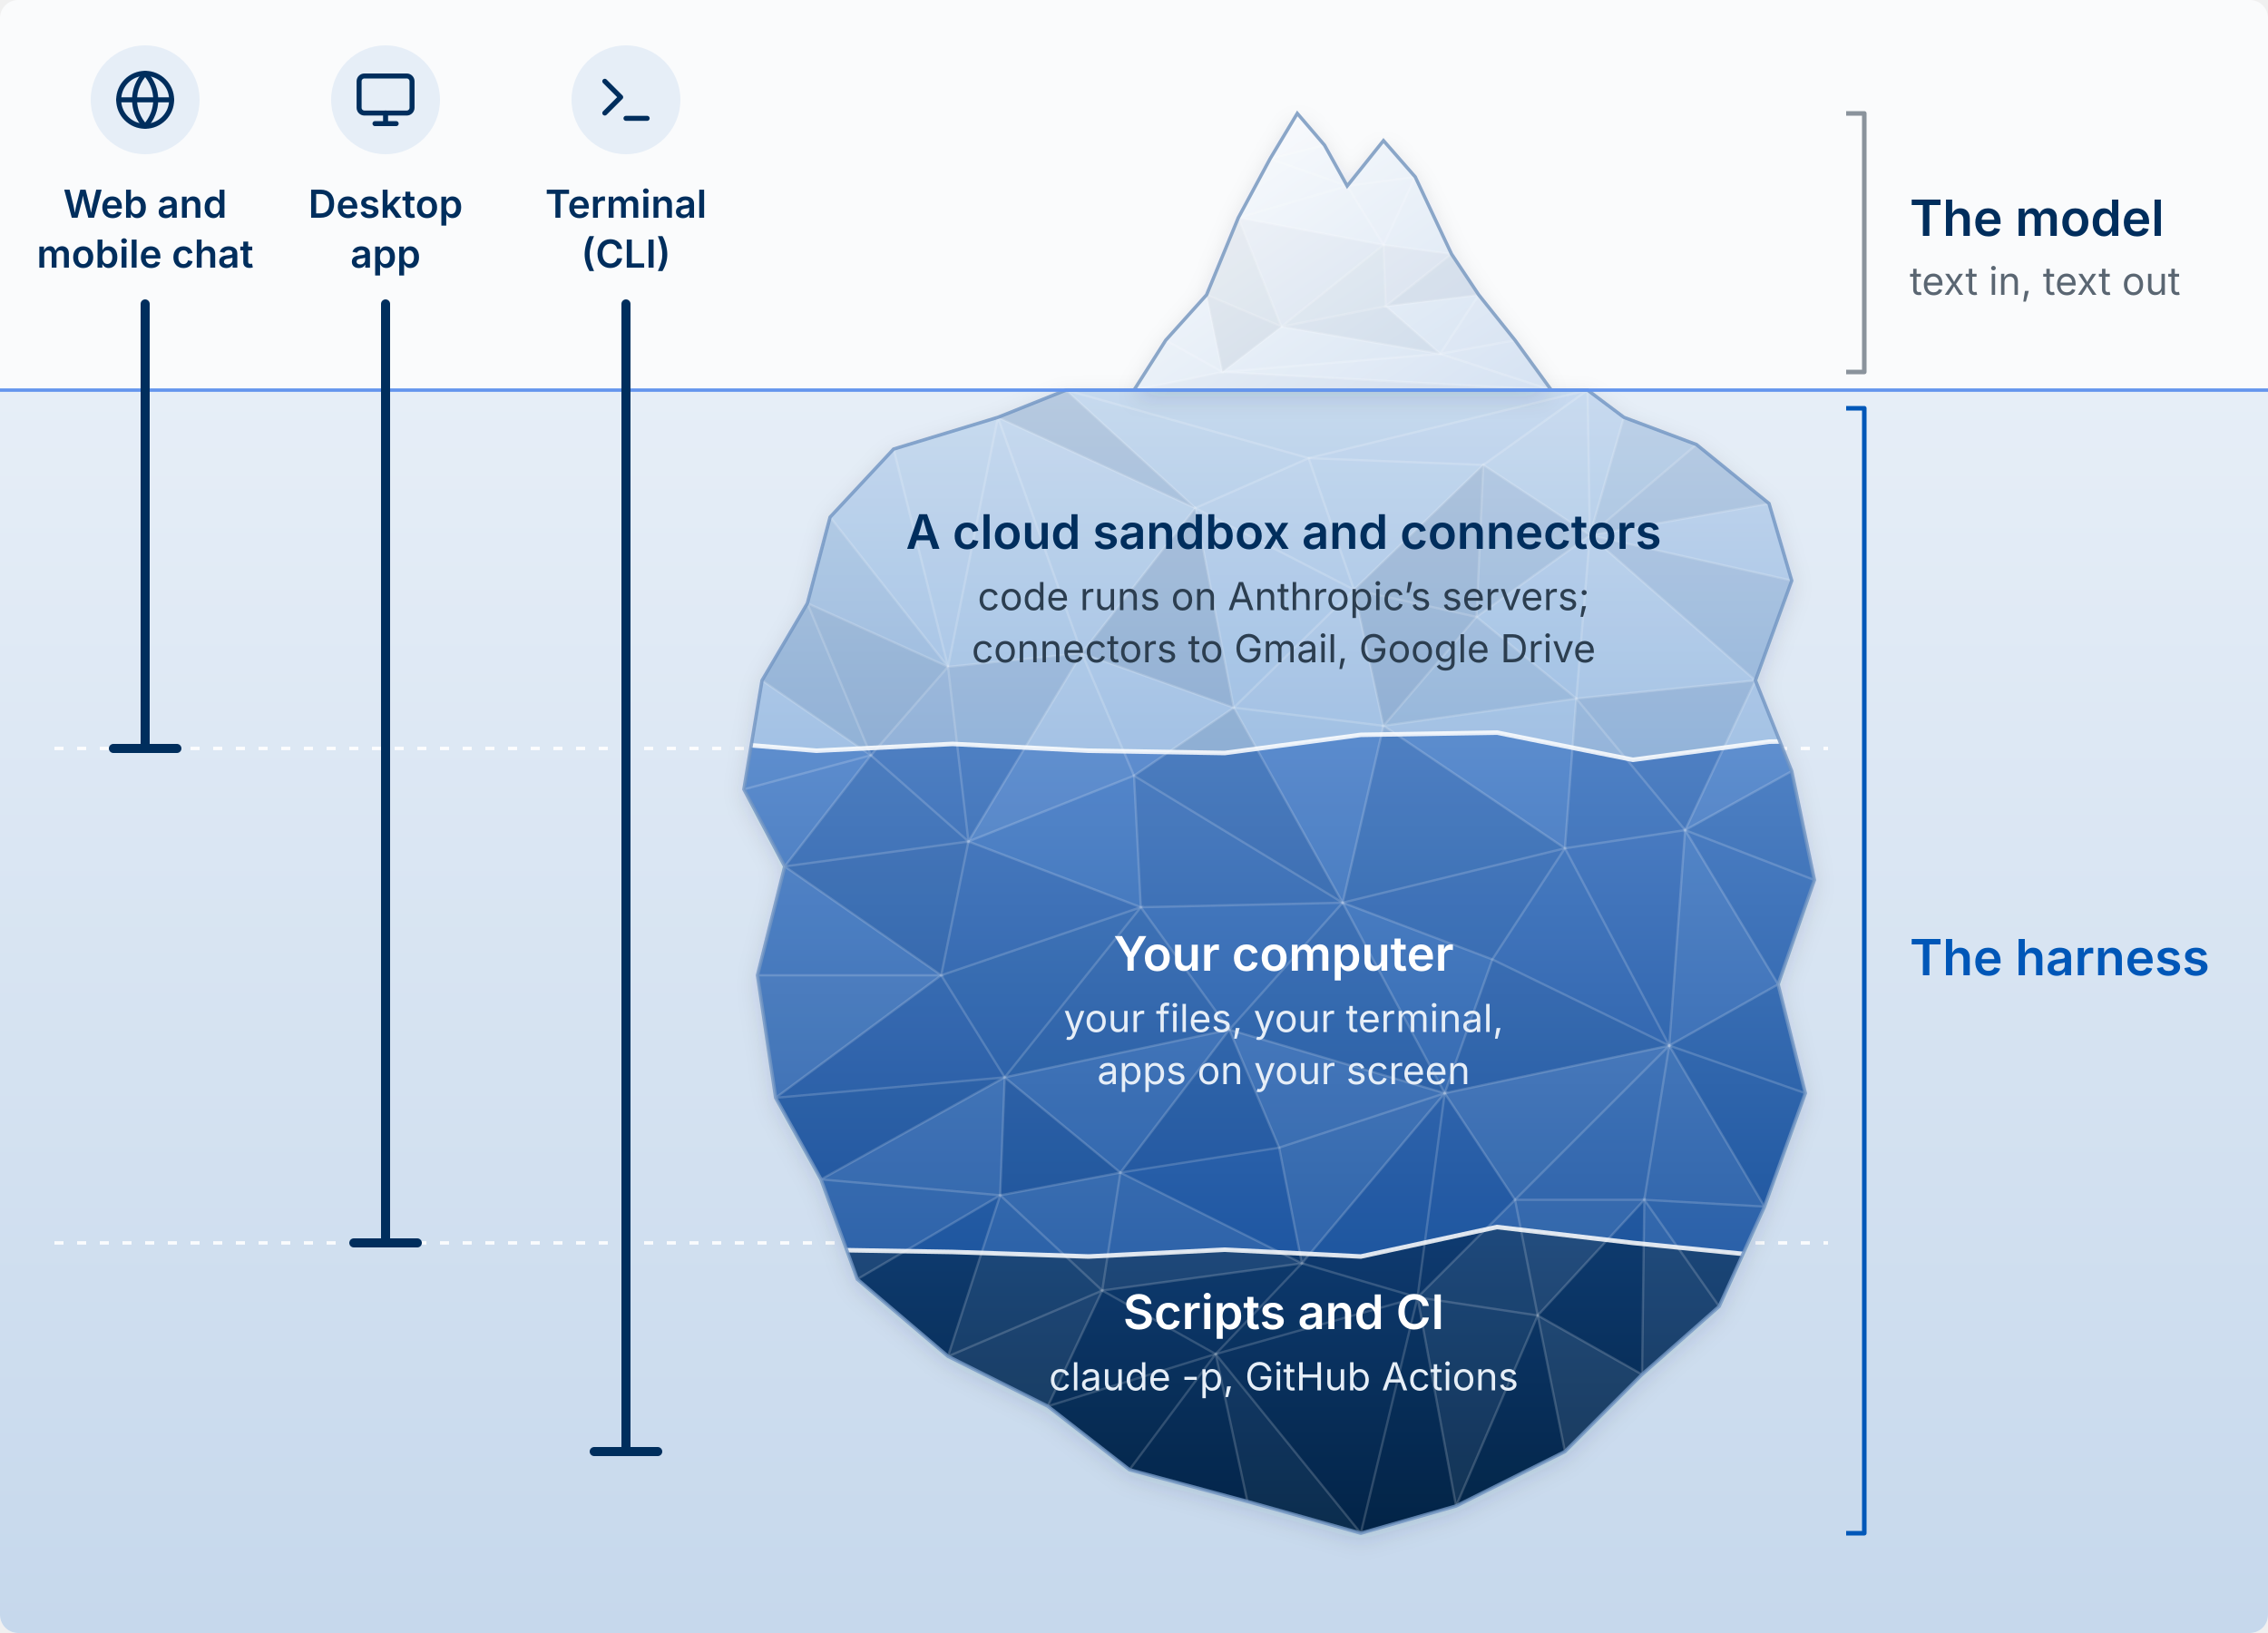
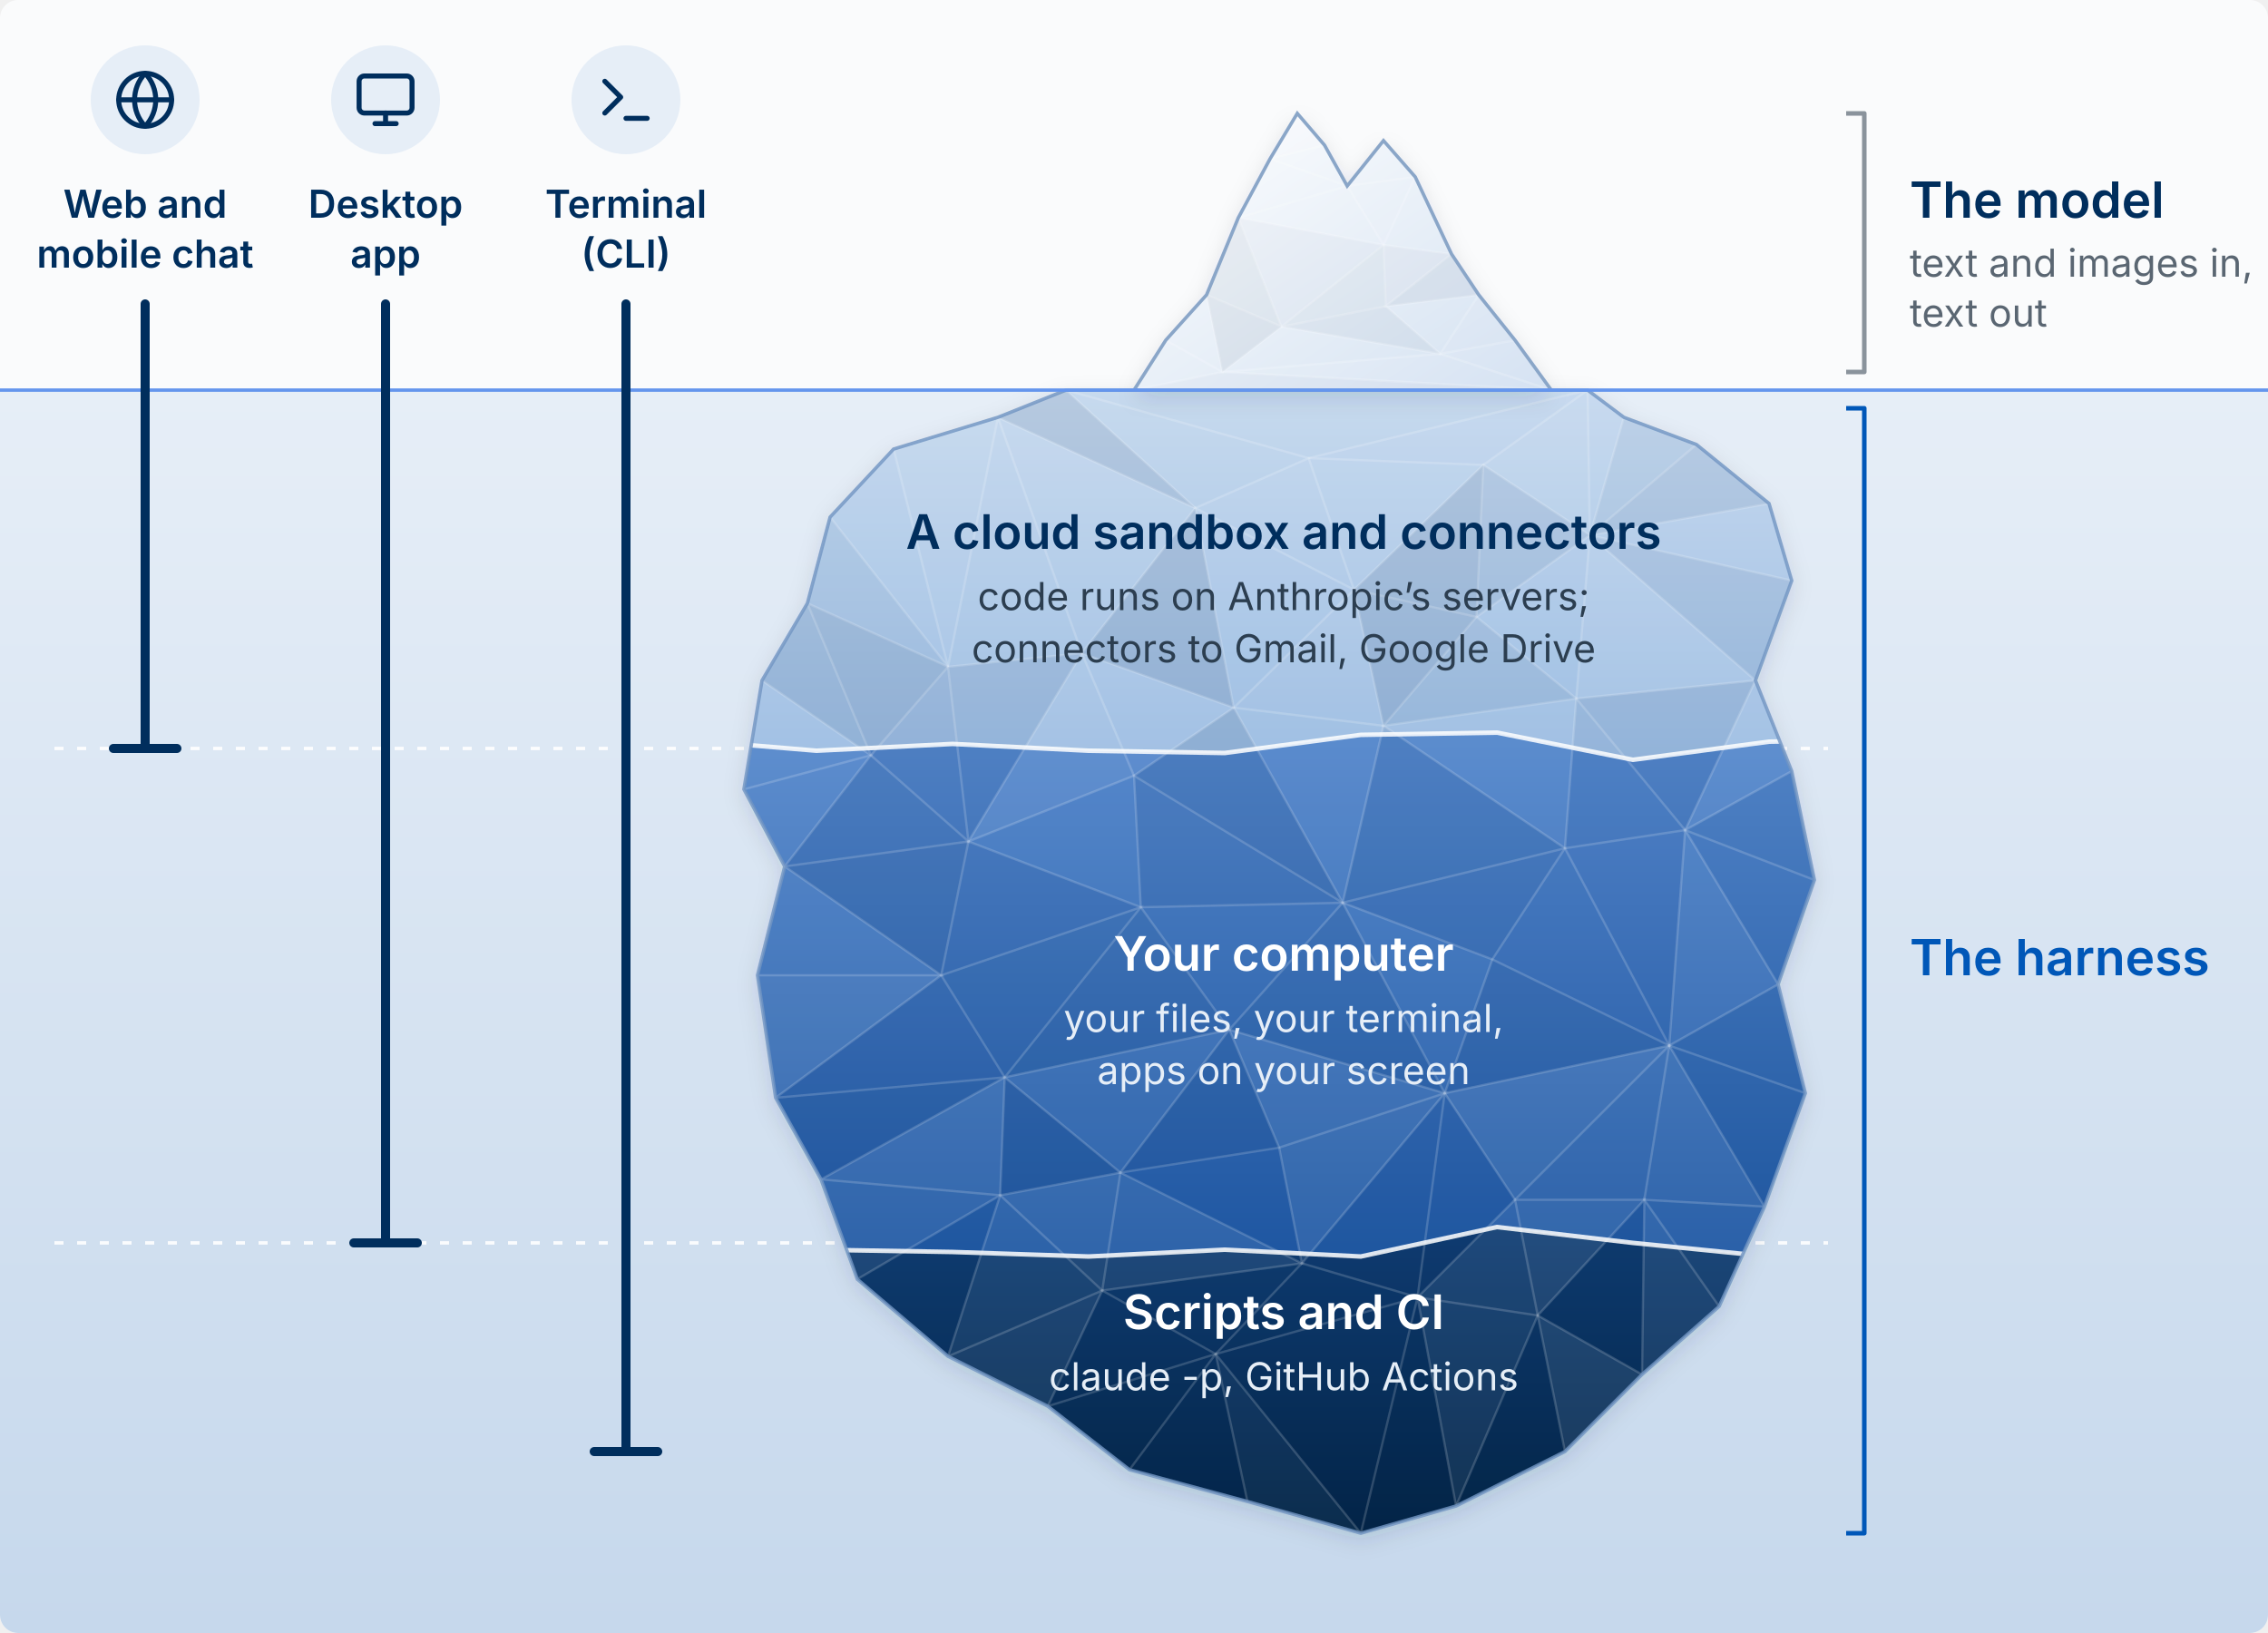
<svg xmlns="http://www.w3.org/2000/svg" viewBox="0 0 1000 720" role="img" aria-labelledby="t d" font-family="Inter, 'Helvetica Neue', Helvetica, Arial, sans-serif">
  <defs>
    <linearGradient id="gWater" x1="0" y1="0" x2="0" y2="1">
      <stop offset="0%" stop-color="#E6EEF7" />
      <stop offset="100%" stop-color="#C6D8EC" />
    </linearGradient>
    <linearGradient id="gTip" x1="0" y1="0" x2="1" y2="1">
      <stop offset="0%" stop-color="#FFFFFF" />
      <stop offset="100%" stop-color="#D3E1F1" />
    </linearGradient>
    <linearGradient id="gB1" x1="0" y1="0" x2="0" y2="1">
      <stop offset="0%" stop-color="#C6D9EE" />
      <stop offset="100%" stop-color="#9BBCE2" />
    </linearGradient>
    <linearGradient id="gB2" x1="0" y1="0" x2="0" y2="1">
      <stop offset="0%" stop-color="#5487CC" />
      <stop offset="100%" stop-color="#1F58A3" />
    </linearGradient>
    <linearGradient id="gB3" x1="0" y1="0" x2="0" y2="1">
      <stop offset="0%" stop-color="#0F3D73" />
      <stop offset="100%" stop-color="#00203F" />
    </linearGradient>
    <clipPath id="cBody">
      <path d="M470,172 L440,184 L394,198 L366,228 L356,266 L336,300 L328,348 L346,382 L334,430 L342,484 L362,520 L378,564 L418,598 L462,620 L498,648 L550,662 L600,676 L642,664 L690,640 L724,606 L758,576 L778,532 L796,482 L784,434 L800,388 L790,340 L774,300 L790,256 L780,222 L748,196 L716,184 L700,172 Z" />
    </clipPath>
    <clipPath id="cTip">
      <path d="M500,172 L514,150 L532,130 L546,96 L560,70 L572,50 L584,64 L594,82 L610,62 L624,78 L640,112 L652,130 L668,150 L684,172 Z" />
    </clipPath>
    <filter id="sh" filterUnits="userSpaceOnUse" x="0" y="0" width="1000" height="720">
      <feDropShadow dx="0" dy="3" stdDeviation="5" flood-color="#0A2E4D" flood-opacity="0.13" />
    </filter>
  </defs>
  <rect width="1000" height="720" rx="8" fill="#FAFBFC" />
  <path d="M0,172 H1000 V712 a8,8 0 0 1 -8,8 H8 a8,8 0 0 1 -8,-8 Z" fill="url(#gWater)" />
  <line x1="24" y1="330" x2="806" y2="330" stroke="#FFFFFF" stroke-width="1.5" stroke-dasharray="4 6" stroke-opacity="0.9" />
  <line x1="24" y1="548" x2="806" y2="548" stroke="#FFFFFF" stroke-width="1.5" stroke-dasharray="4 6" stroke-opacity="0.9" />
  <path d="M470,172 L440,184 L394,198 L366,228 L356,266 L336,300 L328,348 L346,382 L334,430 L342,484 L362,520 L378,564 L418,598 L462,620 L498,648 L550,662 L600,676 L642,664 L690,640 L724,606 L758,576 L778,532 L796,482 L784,434 L800,388 L790,340 L774,300 L790,256 L780,222 L748,196 L716,184 L700,172 Z" fill="#FFFFFF" filter="url(#sh)" />
  <g clip-path="url(#cBody)">
    <path d="M300,172 L830,172 L840,326 L780,327 L720,335 L660,323 L600,324 L540,332 L480,331 L420,328 L360,331 L300,326 Z" fill="url(#gB1)" />
    <path d="M300,326 L360,331 L420,328 L480,331 L540,332 L600,324 L660,323 L720,335 L780,327 L840,326 L840,550 L780,554 L720,548 L660,541 L600,554 L540,551 L480,554 L420,552 L360,551 L300,550 Z" fill="url(#gB2)" />
    <path d="M300,550 L360,551 L420,552 L480,554 L540,551 L600,554 L660,541 L720,548 L780,554 L840,550 L830,700 L300,700 Z" fill="url(#gB3)" />
    <path d="M758,576 L724,606 L725,529 Z" fill="#FFFFFF" fill-opacity="0.071" stroke="#FFFFFF" stroke-opacity="0.09" stroke-width="1" />
    <path d="M574,557 L637,482 L625,572 Z" fill="#001F42" fill-opacity="0.028" stroke="#FFFFFF" stroke-opacity="0.09" stroke-width="1" />
    <path d="M592,398 L637,482 L542,454 Z" fill="#001F42" fill-opacity="0.067" stroke="#FFFFFF" stroke-opacity="0.09" stroke-width="1" />
    <path d="M637,482 L592,398 L658,423 Z" fill="#FFFFFF" fill-opacity="0.028" stroke="#FFFFFF" stroke-opacity="0.09" stroke-width="1" />
    <path d="M796,482 L736,461 L784,434 Z" fill="#001F42" fill-opacity="0.042" stroke="#FFFFFF" stroke-opacity="0.09" stroke-width="1" />
    <path d="M736,461 L637,482 L658,423 Z" fill="#001F42" fill-opacity="0.059" stroke="#FFFFFF" stroke-opacity="0.09" stroke-width="1" />
    <path d="M418,294 L366,228 L394,198 Z" fill="#FFFFFF" fill-opacity="0.035" stroke="#FFFFFF" stroke-opacity="0.09" stroke-width="1" />
    <path d="M774,300 L743,366 L695,308 Z" fill="#001F42" fill-opacity="0.058" stroke="#FFFFFF" stroke-opacity="0.09" stroke-width="1" />
    <path d="M784,434 L743,366 L800,388 Z" fill="#001F42" fill-opacity="0.029" stroke="#FFFFFF" stroke-opacity="0.09" stroke-width="1" />
    <path d="M736,461 L743,366 L784,434 Z" fill="#FFFFFF" fill-opacity="0.053" stroke="#FFFFFF" stroke-opacity="0.09" stroke-width="1" />
    <path d="M695,308 L690,374 L610,320 Z" fill="#FFFFFF" fill-opacity="0.050" stroke="#FFFFFF" stroke-opacity="0.09" stroke-width="1" />
    <path d="M690,374 L592,398 L610,320 Z" fill="#001F42" fill-opacity="0.067" stroke="#FFFFFF" stroke-opacity="0.09" stroke-width="1" />
    <path d="M592,398 L690,374 L658,423 Z" fill="#001F42" fill-opacity="0.055" stroke="#FFFFFF" stroke-opacity="0.09" stroke-width="1" />
    <path d="M743,366 L690,374 L695,308 Z" fill="#001F42" fill-opacity="0.047" stroke="#FFFFFF" stroke-opacity="0.09" stroke-width="1" />
    <path d="M690,374 L736,461 L658,423 Z" fill="#001F42" fill-opacity="0.027" stroke="#FFFFFF" stroke-opacity="0.09" stroke-width="1" />
    <path d="M690,374 L743,366 L736,461 Z" fill="#001F42" fill-opacity="0.032" stroke="#FFFFFF" stroke-opacity="0.09" stroke-width="1" />
    <path d="M654,205 L577,202 L700,172 Z" fill="#FFFFFF" fill-opacity="0.034" stroke="#FFFFFF" stroke-opacity="0.09" stroke-width="1" />
    <path d="M790,256 L701,236 L780,222 Z" fill="#FFFFFF" fill-opacity="0.031" stroke="#FFFFFF" stroke-opacity="0.09" stroke-width="1" />
    <path d="M701,236 L748,196 L780,222 Z" fill="#001F42" fill-opacity="0.061" stroke="#FFFFFF" stroke-opacity="0.09" stroke-width="1" />
    <path d="M774,300 L701,236 L790,256 Z" fill="#001F42" fill-opacity="0.047" stroke="#FFFFFF" stroke-opacity="0.09" stroke-width="1" />
    <path d="M701,236 L774,300 L695,308 Z" fill="#FFFFFF" fill-opacity="0.079" stroke="#FFFFFF" stroke-opacity="0.09" stroke-width="1" />
    <path d="M701,236 L654,205 L700,172 Z" fill="#FFFFFF" fill-opacity="0.061" stroke="#FFFFFF" stroke-opacity="0.09" stroke-width="1" />
    <path d="M415,430 L342,484 L334,430 Z" fill="#FFFFFF" fill-opacity="0.089" stroke="#FFFFFF" stroke-opacity="0.09" stroke-width="1" />
    <path d="M362,520 L441,527 L378,564 Z" fill="#FFFFFF" fill-opacity="0.069" stroke="#FFFFFF" stroke-opacity="0.09" stroke-width="1" />
    <path d="M441,527 L418,598 L378,564 Z" fill="#001F42" fill-opacity="0.038" stroke="#FFFFFF" stroke-opacity="0.09" stroke-width="1" />
    <path d="M418,598 L441,527 L486,569 Z" fill="#FFFFFF" fill-opacity="0.060" stroke="#FFFFFF" stroke-opacity="0.09" stroke-width="1" />
    <path d="M574,557 L536,597 L486,569 Z" fill="#001F42" fill-opacity="0.024" stroke="#FFFFFF" stroke-opacity="0.09" stroke-width="1" />
    <path d="M536,597 L625,572 L600,676 Z" fill="#001F42" fill-opacity="0.046" stroke="#FFFFFF" stroke-opacity="0.09" stroke-width="1" />
    <path d="M536,597 L574,557 L625,572 Z" fill="#001F42" fill-opacity="0.050" stroke="#FFFFFF" stroke-opacity="0.09" stroke-width="1" />
    <path d="M724,606 L678,580 L725,529 Z" fill="#001F42" fill-opacity="0.059" stroke="#FFFFFF" stroke-opacity="0.09" stroke-width="1" />
    <path d="M690,640 L678,580 L724,606 Z" fill="#FFFFFF" fill-opacity="0.084" stroke="#FFFFFF" stroke-opacity="0.09" stroke-width="1" />
    <path d="M778,532 L758,576 L725,529 Z" fill="#FFFFFF" fill-opacity="0.054" stroke="#FFFFFF" stroke-opacity="0.09" stroke-width="1" />
    <path d="M736,461 L778,532 L725,529 Z" fill="#FFFFFF" fill-opacity="0.073" stroke="#FFFFFF" stroke-opacity="0.09" stroke-width="1" />
    <path d="M778,532 L736,461 L796,482 Z" fill="#001F42" fill-opacity="0.041" stroke="#FFFFFF" stroke-opacity="0.09" stroke-width="1" />
    <path d="M503,400 L592,398 L542,454 Z" fill="#001F42" fill-opacity="0.022" stroke="#FFFFFF" stroke-opacity="0.09" stroke-width="1" />
    <path d="M592,398 L503,400 L500,342 Z" fill="#001F42" fill-opacity="0.060" stroke="#FFFFFF" stroke-opacity="0.09" stroke-width="1" />
    <path d="M592,398 L544,312 L610,320 Z" fill="#FFFFFF" fill-opacity="0.043" stroke="#FFFFFF" stroke-opacity="0.09" stroke-width="1" />
    <path d="M544,312 L592,398 L500,342 Z" fill="#001F42" fill-opacity="0.087" stroke="#FFFFFF" stroke-opacity="0.09" stroke-width="1" />
    <path d="M637,482 L564,506 L542,454 Z" fill="#FFFFFF" fill-opacity="0.076" stroke="#FFFFFF" stroke-opacity="0.09" stroke-width="1" />
    <path d="M564,506 L637,482 L574,557 Z" fill="#FFFFFF" fill-opacity="0.075" stroke="#FFFFFF" stroke-opacity="0.09" stroke-width="1" />
    <path d="M418,294 L356,266 L366,228 Z" fill="#001F42" fill-opacity="0.034" stroke="#FFFFFF" stroke-opacity="0.09" stroke-width="1" />
    <path d="M336,300 L384,333 L328,348 Z" fill="#FFFFFF" fill-opacity="0.063" stroke="#FFFFFF" stroke-opacity="0.09" stroke-width="1" />
    <path d="M356,266 L384,333 L336,300 Z" fill="#001F42" fill-opacity="0.074" stroke="#FFFFFF" stroke-opacity="0.09" stroke-width="1" />
    <path d="M384,333 L356,266 L418,294 Z" fill="#001F42" fill-opacity="0.083" stroke="#FFFFFF" stroke-opacity="0.09" stroke-width="1" />
    <path d="M477,288 L544,312 L500,342 Z" fill="#FFFFFF" fill-opacity="0.068" stroke="#FFFFFF" stroke-opacity="0.09" stroke-width="1" />
    <path d="M544,312 L477,288 L527,224 Z" fill="#001F42" fill-opacity="0.087" stroke="#FFFFFF" stroke-opacity="0.09" stroke-width="1" />
    <path d="M743,366 L790,340 L800,388 Z" fill="#001F42" fill-opacity="0.040" stroke="#FFFFFF" stroke-opacity="0.09" stroke-width="1" />
    <path d="M790,340 L743,366 L774,300 Z" fill="#FFFFFF" fill-opacity="0.071" stroke="#FFFFFF" stroke-opacity="0.09" stroke-width="1" />
    <path d="M654,205 L597,260 L577,202 Z" fill="#FFFFFF" fill-opacity="0.037" stroke="#FFFFFF" stroke-opacity="0.09" stroke-width="1" />
    <path d="M544,312 L597,260 L610,320 Z" fill="#FFFFFF" fill-opacity="0.058" stroke="#FFFFFF" stroke-opacity="0.09" stroke-width="1" />
    <path d="M597,260 L527,224 L577,202 Z" fill="#FFFFFF" fill-opacity="0.041" stroke="#FFFFFF" stroke-opacity="0.09" stroke-width="1" />
    <path d="M597,260 L544,312 L527,224 Z" fill="#FFFFFF" fill-opacity="0.029" stroke="#FFFFFF" stroke-opacity="0.09" stroke-width="1" />
    <path d="M716,184 L701,236 L700,172 Z" fill="#FFFFFF" fill-opacity="0.039" stroke="#FFFFFF" stroke-opacity="0.09" stroke-width="1" />
    <path d="M701,236 L716,184 L748,196 Z" fill="#001F42" fill-opacity="0.039" stroke="#FFFFFF" stroke-opacity="0.09" stroke-width="1" />
    <path d="M443,475 L441,527 L362,520 Z" fill="#FFFFFF" fill-opacity="0.081" stroke="#FFFFFF" stroke-opacity="0.09" stroke-width="1" />
    <path d="M342,484 L443,475 L362,520 Z" fill="#001F42" fill-opacity="0.080" stroke="#FFFFFF" stroke-opacity="0.09" stroke-width="1" />
    <path d="M443,475 L342,484 L415,430 Z" fill="#001F42" fill-opacity="0.063" stroke="#FFFFFF" stroke-opacity="0.09" stroke-width="1" />
    <path d="M443,475 L503,400 L542,454 Z" fill="#001F42" fill-opacity="0.071" stroke="#FFFFFF" stroke-opacity="0.09" stroke-width="1" />
    <path d="M503,400 L443,475 L415,430 Z" fill="#001F42" fill-opacity="0.066" stroke="#FFFFFF" stroke-opacity="0.09" stroke-width="1" />
    <path d="M462,620 L418,598 L486,569 Z" fill="#FFFFFF" fill-opacity="0.074" stroke="#FFFFFF" stroke-opacity="0.09" stroke-width="1" />
    <path d="M536,597 L462,620 L486,569 Z" fill="#001F42" fill-opacity="0.024" stroke="#FFFFFF" stroke-opacity="0.09" stroke-width="1" />
    <path d="M462,620 L536,597 L498,648 Z" fill="#001F42" fill-opacity="0.045" stroke="#FFFFFF" stroke-opacity="0.09" stroke-width="1" />
    <path d="M550,662 L536,597 L600,676 Z" fill="#FFFFFF" fill-opacity="0.036" stroke="#FFFFFF" stroke-opacity="0.09" stroke-width="1" />
    <path d="M536,597 L550,662 L498,648 Z" fill="#001F42" fill-opacity="0.046" stroke="#FFFFFF" stroke-opacity="0.09" stroke-width="1" />
    <path d="M625,572 L642,664 L600,676 Z" fill="#001F42" fill-opacity="0.086" stroke="#FFFFFF" stroke-opacity="0.09" stroke-width="1" />
    <path d="M678,580 L642,664 L625,572 Z" fill="#FFFFFF" fill-opacity="0.060" stroke="#FFFFFF" stroke-opacity="0.09" stroke-width="1" />
    <path d="M642,664 L678,580 L690,640 Z" fill="#001F42" fill-opacity="0.036" stroke="#FFFFFF" stroke-opacity="0.09" stroke-width="1" />
    <path d="M637,482 L668,529 L625,572 Z" fill="#001F42" fill-opacity="0.028" stroke="#FFFFFF" stroke-opacity="0.09" stroke-width="1" />
    <path d="M668,529 L678,580 L625,572 Z" fill="#FFFFFF" fill-opacity="0.066" stroke="#FFFFFF" stroke-opacity="0.09" stroke-width="1" />
    <path d="M678,580 L668,529 L725,529 Z" fill="#FFFFFF" fill-opacity="0.083" stroke="#FFFFFF" stroke-opacity="0.09" stroke-width="1" />
    <path d="M668,529 L736,461 L725,529 Z" fill="#FFFFFF" fill-opacity="0.060" stroke="#FFFFFF" stroke-opacity="0.09" stroke-width="1" />
    <path d="M736,461 L668,529 L637,482 Z" fill="#FFFFFF" fill-opacity="0.089" stroke="#FFFFFF" stroke-opacity="0.09" stroke-width="1" />
    <path d="M441,527 L494,517 L486,569 Z" fill="#FFFFFF" fill-opacity="0.081" stroke="#FFFFFF" stroke-opacity="0.09" stroke-width="1" />
    <path d="M494,517 L574,557 L486,569 Z" fill="#FFFFFF" fill-opacity="0.067" stroke="#FFFFFF" stroke-opacity="0.09" stroke-width="1" />
    <path d="M494,517 L564,506 L574,557 Z" fill="#001F42" fill-opacity="0.022" stroke="#FFFFFF" stroke-opacity="0.09" stroke-width="1" />
    <path d="M443,475 L494,517 L441,527 Z" fill="#001F42" fill-opacity="0.089" stroke="#FFFFFF" stroke-opacity="0.09" stroke-width="1" />
    <path d="M564,506 L494,517 L542,454 Z" fill="#001F42" fill-opacity="0.080" stroke="#FFFFFF" stroke-opacity="0.09" stroke-width="1" />
    <path d="M494,517 L443,475 L542,454 Z" fill="#FFFFFF" fill-opacity="0.056" stroke="#FFFFFF" stroke-opacity="0.09" stroke-width="1" />
    <path d="M384,333 L346,382 L328,348 Z" fill="#FFFFFF" fill-opacity="0.057" stroke="#FFFFFF" stroke-opacity="0.09" stroke-width="1" />
    <path d="M346,382 L415,430 L334,430 Z" fill="#FFFFFF" fill-opacity="0.057" stroke="#FFFFFF" stroke-opacity="0.09" stroke-width="1" />
    <path d="M477,288 L440,184 L527,224 Z" fill="#FFFFFF" fill-opacity="0.055" stroke="#FFFFFF" stroke-opacity="0.09" stroke-width="1" />
    <path d="M440,184 L418,294 L394,198 Z" fill="#FFFFFF" fill-opacity="0.069" stroke="#FFFFFF" stroke-opacity="0.09" stroke-width="1" />
    <path d="M440,184 L477,288 L418,294 Z" fill="#FFFFFF" fill-opacity="0.054" stroke="#FFFFFF" stroke-opacity="0.09" stroke-width="1" />
    <path d="M701,236 L651,272 L654,205 Z" fill="#001F42" fill-opacity="0.054" stroke="#FFFFFF" stroke-opacity="0.09" stroke-width="1" />
    <path d="M651,272 L597,260 L654,205 Z" fill="#001F42" fill-opacity="0.088" stroke="#FFFFFF" stroke-opacity="0.09" stroke-width="1" />
    <path d="M651,272 L701,236 L695,308 Z" fill="#FFFFFF" fill-opacity="0.029" stroke="#FFFFFF" stroke-opacity="0.09" stroke-width="1" />
    <path d="M651,272 L695,308 L610,320 Z" fill="#001F42" fill-opacity="0.043" stroke="#FFFFFF" stroke-opacity="0.09" stroke-width="1" />
    <path d="M597,260 L651,272 L610,320 Z" fill="#001F42" fill-opacity="0.086" stroke="#FFFFFF" stroke-opacity="0.09" stroke-width="1" />
    <path d="M346,382 L427,371 L415,430 Z" fill="#001F42" fill-opacity="0.086" stroke="#FFFFFF" stroke-opacity="0.09" stroke-width="1" />
    <path d="M427,371 L346,382 L384,333 Z" fill="#001F42" fill-opacity="0.080" stroke="#FFFFFF" stroke-opacity="0.09" stroke-width="1" />
    <path d="M503,400 L427,371 L500,342 Z" fill="#FFFFFF" fill-opacity="0.021" stroke="#FFFFFF" stroke-opacity="0.09" stroke-width="1" />
    <path d="M427,371 L503,400 L415,430 Z" fill="#001F42" fill-opacity="0.061" stroke="#FFFFFF" stroke-opacity="0.09" stroke-width="1" />
    <path d="M427,371 L384,333 L418,294 Z" fill="#001F42" fill-opacity="0.063" stroke="#FFFFFF" stroke-opacity="0.09" stroke-width="1" />
    <path d="M427,371 L477,288 L500,342 Z" fill="#FFFFFF" fill-opacity="0.085" stroke="#FFFFFF" stroke-opacity="0.09" stroke-width="1" />
    <path d="M477,288 L427,371 L418,294 Z" fill="#001F42" fill-opacity="0.056" stroke="#FFFFFF" stroke-opacity="0.09" stroke-width="1" />
    <path d="M527,224 L470,172 L577,202 Z" fill="#FFFFFF" fill-opacity="0.022" stroke="#FFFFFF" stroke-opacity="0.09" stroke-width="1" />
    <path d="M440,184 L470,172 L527,224 Z" fill="#001F42" fill-opacity="0.081" stroke="#FFFFFF" stroke-opacity="0.09" stroke-width="1" />
    <path d="M577,202 L470,172 L700,172 Z" fill="#FFFFFF" fill-opacity="0.022" stroke="#FFFFFF" stroke-opacity="0.09" stroke-width="1" />
    <path d="M300,326 L360,331 L420,328 L480,331 L540,332 L600,324 L660,323 L720,335 L780,327 L840,326" fill="none" stroke="#FFFFFF" stroke-width="2" stroke-opacity="0.85" />
    <path d="M300,550 L360,551 L420,552 L480,554 L540,551 L600,554 L660,541 L720,548 L780,554 L840,550" fill="none" stroke="#FFFFFF" stroke-width="2" stroke-opacity="0.85" />
  </g>
  <path d="M470,172 L440,184 L394,198 L366,228 L356,266 L336,300 L328,348 L346,382 L334,430 L342,484 L362,520 L378,564 L418,598 L462,620 L498,648 L550,662 L600,676 L642,664 L690,640 L724,606 L758,576 L778,532 L796,482 L784,434 L800,388 L790,340 L774,300 L790,256 L780,222 L748,196 L716,184 L700,172 Z" fill="none" stroke="#6F93C2" stroke-width="1.5" stroke-opacity="0.8" />
  <path d="M500,172 L514,150 L532,130 L546,96 L560,70 L572,50 L584,64 L594,82 L610,62 L624,78 L640,112 L652,130 L668,150 L684,172 Z" fill="url(#gTip)" filter="url(#sh)" />
  <g clip-path="url(#cTip)">
    <path d="M539,164 L684,172 L500,172 Z" fill="#001F42" fill-opacity="0.019" stroke="#FFFFFF" stroke-opacity="0.09" stroke-width="1" />
    <path d="M539,164 L635,156 L684,172 Z" fill="#FFFFFF" fill-opacity="0.054" stroke="#FFFFFF" stroke-opacity="0.09" stroke-width="1" />
    <path d="M514,150 L539,164 L500,172 Z" fill="#FFFFFF" fill-opacity="0.004" stroke="#FFFFFF" stroke-opacity="0.09" stroke-width="1" />
    <path d="M635,156 L565,144 L611,135 Z" fill="#001F42" fill-opacity="0.046" stroke="#FFFFFF" stroke-opacity="0.09" stroke-width="1" />
    <path d="M565,144 L635,156 L539,164 Z" fill="#FFFFFF" fill-opacity="0.014" stroke="#FFFFFF" stroke-opacity="0.09" stroke-width="1" />
    <path d="M594,82 L610,62 L624,78 Z" fill="#FFFFFF" fill-opacity="0.011" stroke="#FFFFFF" stroke-opacity="0.09" stroke-width="1" />
    <path d="M652,130 L635,156 L611,135 Z" fill="#001F42" fill-opacity="0.003" stroke="#FFFFFF" stroke-opacity="0.09" stroke-width="1" />
    <path d="M640,112 L652,130 L611,135 Z" fill="#001F42" fill-opacity="0.054" stroke="#FFFFFF" stroke-opacity="0.09" stroke-width="1" />
    <path d="M565,144 L532,130 L546,96 Z" fill="#001F42" fill-opacity="0.044" stroke="#FFFFFF" stroke-opacity="0.09" stroke-width="1" />
    <path d="M514,150 L532,130 L539,164 Z" fill="#FFFFFF" fill-opacity="0.001" stroke="#FFFFFF" stroke-opacity="0.09" stroke-width="1" />
    <path d="M532,130 L565,144 L539,164 Z" fill="#001F42" fill-opacity="0.058" stroke="#FFFFFF" stroke-opacity="0.09" stroke-width="1" />
    <path d="M610,108 L640,112 L611,135 Z" fill="#001F42" fill-opacity="0.025" stroke="#FFFFFF" stroke-opacity="0.09" stroke-width="1" />
    <path d="M565,144 L610,108 L611,135 Z" fill="#001F42" fill-opacity="0.037" stroke="#FFFFFF" stroke-opacity="0.09" stroke-width="1" />
    <path d="M640,112 L610,108 L624,78 Z" fill="#FFFFFF" fill-opacity="0.018" stroke="#FFFFFF" stroke-opacity="0.09" stroke-width="1" />
    <path d="M610,108 L594,82 L624,78 Z" fill="#FFFFFF" fill-opacity="0.027" stroke="#FFFFFF" stroke-opacity="0.09" stroke-width="1" />
    <path d="M610,108 L565,144 L546,96 Z" fill="#001F42" fill-opacity="0.023" stroke="#FFFFFF" stroke-opacity="0.09" stroke-width="1" />
    <path d="M594,82 L610,108 L546,96 Z" fill="#FFFFFF" fill-opacity="0.020" stroke="#FFFFFF" stroke-opacity="0.09" stroke-width="1" />
    <path d="M560,70 L594,82 L546,96 Z" fill="#FFFFFF" fill-opacity="0.003" stroke="#FFFFFF" stroke-opacity="0.09" stroke-width="1" />
    <path d="M635,156 L668,150 L684,172 Z" fill="#FFFFFF" fill-opacity="0.047" stroke="#FFFFFF" stroke-opacity="0.09" stroke-width="1" />
    <path d="M652,130 L668,150 L635,156 Z" fill="#FFFFFF" fill-opacity="0.017" stroke="#FFFFFF" stroke-opacity="0.09" stroke-width="1" />
    <path d="M584,64 L560,70 L572,50 Z" fill="#FFFFFF" fill-opacity="0.059" stroke="#FFFFFF" stroke-opacity="0.09" stroke-width="1" />
    <path d="M560,70 L584,64 L594,82 Z" fill="#FFFFFF" fill-opacity="0.012" stroke="#FFFFFF" stroke-opacity="0.09" stroke-width="1" />
  </g>
  <path d="M500,172 L514,150 L532,130 L546,96 L560,70 L572,50 L584,64 L594,82 L610,62 L624,78 L640,112 L652,130 L668,150 L684,172 Z" fill="none" stroke="#8AA6C8" stroke-width="1.5" />
  <line x1="0" y1="172" x2="1000" y2="172" stroke="#6495ED" stroke-width="1.5" />
  <path d="M814,50 H822 V164 H814" fill="none" stroke="#8A939C" stroke-width="2" stroke-linejoin="round" />
-   <text x="842" y="104" font-size="22" font-weight="600" fill="#002E5D">The model</text>
-   <text x="842" y="130" font-size="17" fill="#5A6672">text in, text out</text>
+   <text x="842" y="96" font-size="22" font-weight="600" fill="#002E5D">The model</text>
+   <text x="842" y="122" font-size="17" fill="#5A6672">text and images in,</text>
+   <text x="842" y="144" font-size="17" fill="#5A6672">text out</text>
  <path d="M814,180 H822 V676 H814" fill="none" stroke="#0057B8" stroke-width="2" stroke-linejoin="round" />
  <text x="842" y="430" font-size="22" font-weight="600" fill="#0057B8">The harness</text>
  <text x="566" y="242" text-anchor="middle" font-size="21" font-weight="600" fill="#002E5D">A cloud sandbox and connectors</text>
  <text x="566" y="269" text-anchor="middle" font-size="17" fill="#2C3E50">code runs on Anthropic’s servers;</text>
  <text x="566" y="292" text-anchor="middle" font-size="17" fill="#2C3E50">connectors to Gmail, Google Drive</text>
  <text x="566" y="428" text-anchor="middle" font-size="21" font-weight="600" fill="#FFFFFF">Your computer</text>
  <text x="566" y="455" text-anchor="middle" font-size="17" fill="#E6EEF7">your files, your terminal,</text>
  <text x="566" y="478" text-anchor="middle" font-size="17" fill="#E6EEF7">apps on your screen</text>
  <text x="566" y="586" text-anchor="middle" font-size="21" font-weight="600" fill="#FFFFFF">Scripts and CI</text>
  <text x="566" y="613" text-anchor="middle" font-size="17" fill="#E6EEF7">claude -p, GitHub Actions</text>
  <circle cx="64" cy="44" r="24" fill="#E6EEF7" />
  <g transform="translate(50,30) scale(1.167)" fill="none" stroke="#002E5D" stroke-width="1.89" stroke-linecap="round" stroke-linejoin="round">
    <circle cx="12" cy="12" r="10" />
    <path d="M12 2a14.5 14.5 0 0 0 0 20 14.5 14.5 0 0 0 0-20" />
    <path d="M2 12h20" />
  </g>
  <text x="64" y="96" text-anchor="middle" font-size="17" font-weight="600" fill="#002E5D">Web and</text>
  <text x="64" y="118" text-anchor="middle" font-size="17" font-weight="600" fill="#002E5D">mobile chat</text>
  <line x1="64" y1="134" x2="64" y2="330" stroke="#002E5D" stroke-width="4" stroke-linecap="round" />
  <line x1="50" y1="330" x2="78" y2="330" stroke="#002E5D" stroke-width="4" stroke-linecap="round" />
  <circle cx="170" cy="44" r="24" fill="#E6EEF7" />
  <g transform="translate(156,30) scale(1.167)" fill="none" stroke="#002E5D" stroke-width="1.89" stroke-linecap="round" stroke-linejoin="round">
    <rect width="20" height="14" x="2" y="3" rx="2" />
    <line x1="8" x2="16" y1="21" y2="21" />
    <line x1="12" x2="12" y1="17" y2="21" />
  </g>
  <text x="170" y="96" text-anchor="middle" font-size="17" font-weight="600" fill="#002E5D">Desktop</text>
  <text x="170" y="118" text-anchor="middle" font-size="17" font-weight="600" fill="#002E5D">app</text>
  <line x1="170" y1="134" x2="170" y2="548" stroke="#002E5D" stroke-width="4" stroke-linecap="round" />
  <line x1="156" y1="548" x2="184" y2="548" stroke="#002E5D" stroke-width="4" stroke-linecap="round" />
  <circle cx="276" cy="44" r="24" fill="#E6EEF7" />
  <g transform="translate(262,30) scale(1.167)" fill="none" stroke="#002E5D" stroke-width="1.89" stroke-linecap="round" stroke-linejoin="round">
    <polyline points="4 17 10 11 4 5" />
    <line x1="12" x2="20" y1="19" y2="19" />
  </g>
  <text x="276" y="96" text-anchor="middle" font-size="17" font-weight="600" fill="#002E5D">Terminal</text>
  <text x="276" y="118" text-anchor="middle" font-size="17" font-weight="600" fill="#002E5D">(CLI)</text>
  <line x1="276" y1="134" x2="276" y2="640" stroke="#002E5D" stroke-width="4" stroke-linecap="round" />
  <line x1="262" y1="640" x2="290" y2="640" stroke="#002E5D" stroke-width="4" stroke-linecap="round" />
</svg>
